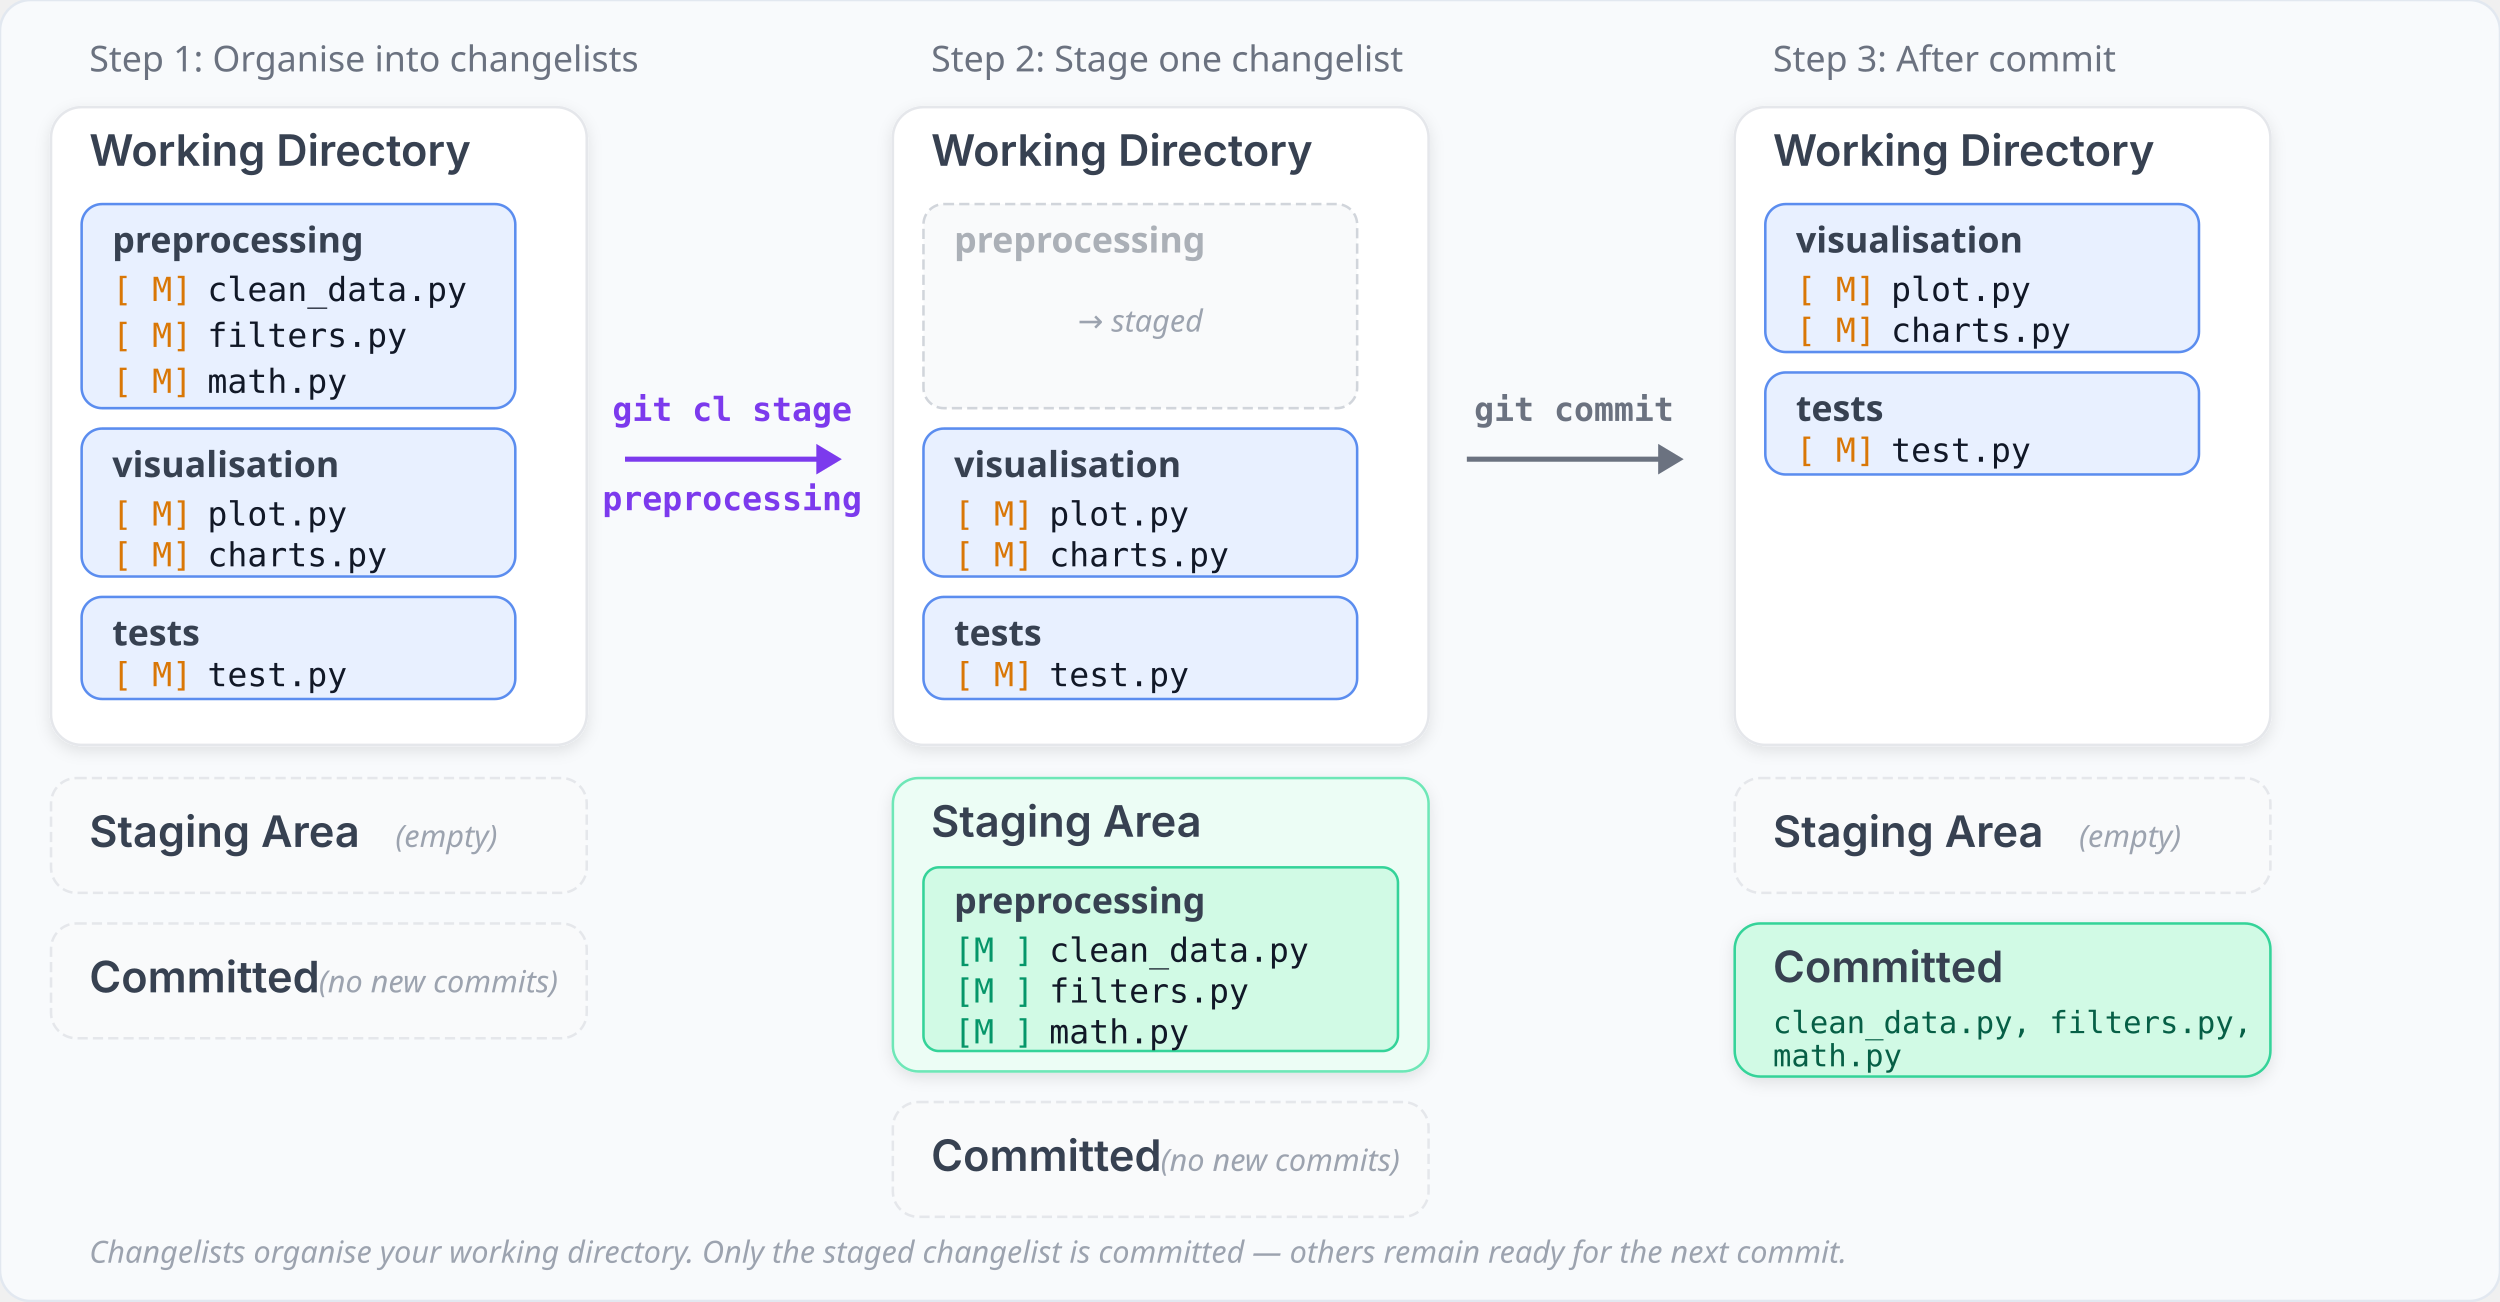
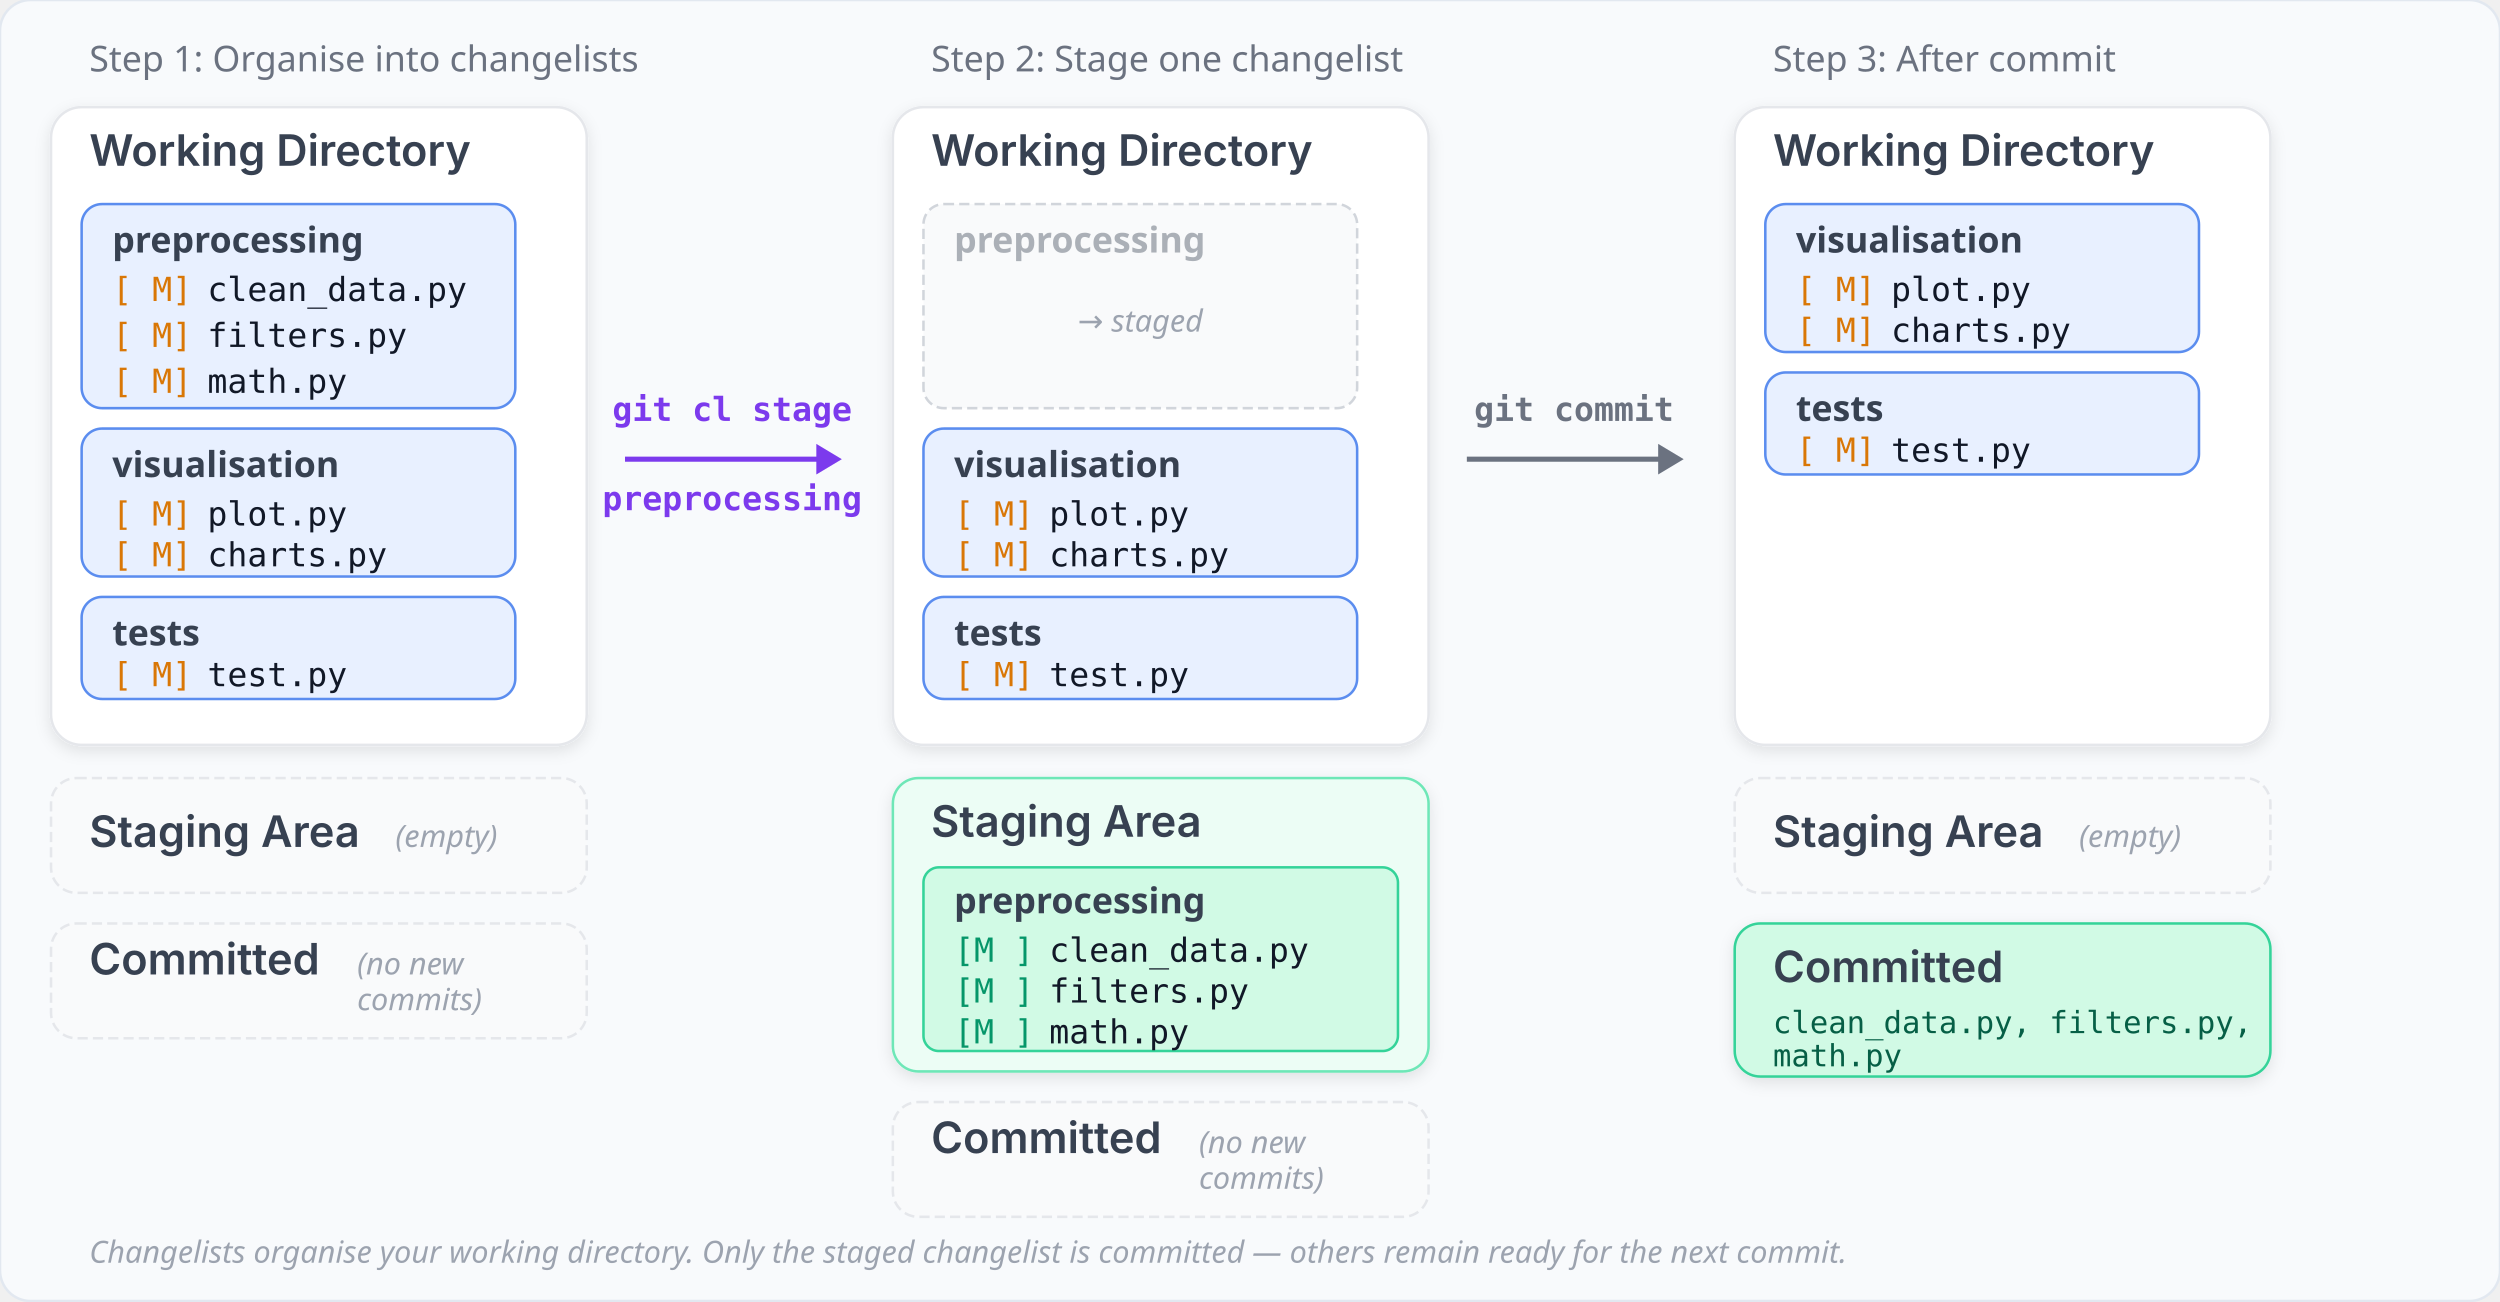
<svg xmlns="http://www.w3.org/2000/svg" viewBox="0 0 980 510" width="980" height="510">
  <style>
    .heading {
      font-family: system-ui, -apple-system, BlinkMacSystemFont, "Segoe UI", sans-serif;
      font-size: 17px;
      font-weight: 600;
      fill: #374151;
    }

    .step-label {
      font-family: system-ui, sans-serif;
      font-size: 14px;
      fill: #6b7280;
      font-weight: 500;
    }

    .label {
      font-family: system-ui, sans-serif;
      font-size: 14px;
      fill: #374151;
      font-weight: 600;
    }

    .file {
      font-family: ui-monospace, SFMono-Regular, Menlo, Consolas, monospace;
      font-size: 13px;
      fill: #111827;
    }

    .status-m {
      font-family: ui-monospace, SFMono-Regular, Menlo, Consolas, monospace;
      font-size: 13px;
      fill: #d97706;
    }

    .status-staged {
      font-family: ui-monospace, SFMono-Regular, Menlo, Consolas, monospace;
      font-size: 13px;
      fill: #059669;
    }

    .cmd {
      font-family: ui-monospace, SFMono-Regular, Menlo, Consolas, monospace;
      font-size: 13px;
      fill: #7c3aed;
      font-weight: 600;
    }

    .cmd-grey {
      font-family: ui-monospace, SFMono-Regular, Menlo, Consolas, monospace;
      font-size: 13px;
      fill: #6b7280;
      font-weight: 600;
    }

    .commit-file {
      font-family: ui-monospace, SFMono-Regular, Menlo, Consolas, monospace;
      font-size: 12px;
      fill: #065f46;
    }

    .empty-label {
      font-family: system-ui, sans-serif;
      font-size: 12px;
      fill: #9ca3af;
      font-style: italic;
    }

    .muted {
      opacity: 0.4;
    }

    .muted-text {
      font-family: system-ui, sans-serif;
      font-size: 12px;
      fill: #9ca3af;
      font-style: italic;
    }
  </style>
  <defs>
    <filter id="shadow" x="-20%" y="-20%" width="140%" height="140%">
      <feDropShadow dx="0" dy="2" stdDeviation="3" flood-color="#000" flood-opacity="0.1" />
    </filter>
  </defs>
  <rect x="0" y="0" width="980" height="510" rx="12" fill="#f8fafc" stroke="#e2e8f0" stroke-width="1" />
  <text x="35" y="28" class="step-label">Step 1: Organise into changelists</text>
  <rect x="20" y="42" width="210" height="250" rx="12" fill="#ffffff" stroke="#e5e7eb" filter="url(#shadow)" />
  <text x="35" y="65" class="heading">Working Directory</text>
  <rect x="32" y="80" width="170" height="80" rx="8" fill="#e8f0ff" stroke="#5b8def" />
  <text x="44" y="99" class="label">preprocessing</text>
  <text x="44" y="118">
    <tspan class="status-m">[ M]</tspan>
    <tspan class="file" dx="3">clean_data.py</tspan>
  </text>
  <text x="44" y="136">
    <tspan class="status-m">[ M]</tspan>
    <tspan class="file" dx="3">filters.py</tspan>
  </text>
  <text x="44" y="154">
    <tspan class="status-m">[ M]</tspan>
    <tspan class="file" dx="3">math.py</tspan>
  </text>
  <rect x="32" y="168" width="170" height="58" rx="8" fill="#e8f0ff" stroke="#5b8def" />
  <text x="44" y="187" class="label">visualisation</text>
  <text x="44" y="206">
    <tspan class="status-m">[ M]</tspan>
    <tspan class="file" dx="3">plot.py</tspan>
  </text>
  <text x="44" y="222">
    <tspan class="status-m">[ M]</tspan>
    <tspan class="file" dx="3">charts.py</tspan>
  </text>
  <rect x="32" y="234" width="170" height="40" rx="8" fill="#e8f0ff" stroke="#5b8def" />
  <text x="44" y="253" class="label">tests</text>
  <text x="44" y="269">
    <tspan class="status-m">[ M]</tspan>
    <tspan class="file" dx="3">test.py</tspan>
  </text>
  <rect x="20" y="305" width="210" height="45" rx="10" fill="#f9fafb" stroke="#e5e7eb" stroke-dasharray="4,2" />
  <text x="35" y="332" class="heading">Staging Area</text>
  <text x="155" y="332" class="empty-label">(empty)</text>
  <rect x="20" y="362" width="210" height="45" rx="10" fill="#f9fafb" stroke="#e5e7eb" stroke-dasharray="4,2" />
-   <text x="35" y="389" class="heading">Committed</text>
-   <text x="125" y="389" class="empty-label">(no new commits)</text>
+   <text x="35" y="382" class="heading">Committed</text>
+   <text x="140" y="382" class="empty-label">(no new</text>
+   <text x="140" y="396" class="empty-label">commits)</text>
  <line x1="245" y1="180" x2="325" y2="180" stroke="#7c3aed" stroke-width="2" />
  <polygon points="330,180 320,174 320,186" fill="#7c3aed" />
  <text x="287" y="165" text-anchor="middle" class="cmd">git cl stage</text>
  <text x="287" y="200" text-anchor="middle" class="cmd">preprocessing</text>
  <text x="365" y="28" class="step-label">Step 2: Stage one changelist</text>
  <rect x="350" y="42" width="210" height="250" rx="12" fill="#ffffff" stroke="#e5e7eb" filter="url(#shadow)" />
  <text x="365" y="65" class="heading">Working Directory</text>
  <rect x="362" y="80" width="170" height="80" rx="8" fill="#f9fafb" stroke="#d1d5db" stroke-dasharray="4,2" />
  <text x="374" y="99" class="label muted">preprocessing</text>
  <text x="447" y="130" text-anchor="middle" class="muted-text">→ staged</text>
  <rect x="362" y="168" width="170" height="58" rx="8" fill="#e8f0ff" stroke="#5b8def" />
  <text x="374" y="187" class="label">visualisation</text>
  <text x="374" y="206">
    <tspan class="status-m">[ M]</tspan>
    <tspan class="file" dx="3">plot.py</tspan>
  </text>
  <text x="374" y="222">
    <tspan class="status-m">[ M]</tspan>
    <tspan class="file" dx="3">charts.py</tspan>
  </text>
  <rect x="362" y="234" width="170" height="40" rx="8" fill="#e8f0ff" stroke="#5b8def" />
  <text x="374" y="253" class="label">tests</text>
  <text x="374" y="269">
    <tspan class="status-m">[ M]</tspan>
    <tspan class="file" dx="3">test.py</tspan>
  </text>
  <rect x="350" y="305" width="210" height="115" rx="10" fill="#ecfdf5" stroke="#6ee7b7" filter="url(#shadow)" />
  <text x="365" y="328" class="heading">Staging Area</text>
  <rect x="362" y="340" width="186" height="72" rx="6" fill="#d1fae5" stroke="#34d399" />
  <text x="374" y="358" class="label">preprocessing</text>
  <text x="374" y="377">
    <tspan class="status-staged">[M ]</tspan>
    <tspan class="file" dx="3">clean_data.py</tspan>
  </text>
  <text x="374" y="393">
    <tspan class="status-staged">[M ]</tspan>
    <tspan class="file" dx="3">filters.py</tspan>
  </text>
  <text x="374" y="409">
    <tspan class="status-staged">[M ]</tspan>
    <tspan class="file" dx="3">math.py</tspan>
  </text>
  <rect x="350" y="432" width="210" height="45" rx="10" fill="#f9fafb" stroke="#e5e7eb" stroke-dasharray="4,2" />
-   <text x="365" y="459" class="heading">Committed</text>
-   <text x="455" y="459" class="empty-label">(no new commits)</text>
+   <text x="365" y="452" class="heading">Committed</text>
+   <text x="470" y="452" class="empty-label">(no new</text>
+   <text x="470" y="466" class="empty-label">commits)</text>
  <line x1="575" y1="180" x2="655" y2="180" stroke="#6b7280" stroke-width="2" />
  <polygon points="660,180 650,174 650,186" fill="#6b7280" />
  <text x="617" y="165" text-anchor="middle" class="cmd-grey">git commit</text>
  <text x="695" y="28" class="step-label">Step 3: After commit</text>
  <rect x="680" y="42" width="210" height="250" rx="12" fill="#ffffff" stroke="#e5e7eb" filter="url(#shadow)" />
  <text x="695" y="65" class="heading">Working Directory</text>
  <rect x="692" y="80" width="170" height="58" rx="8" fill="#e8f0ff" stroke="#5b8def" />
  <text x="704" y="99" class="label">visualisation</text>
  <text x="704" y="118">
    <tspan class="status-m">[ M]</tspan>
    <tspan class="file" dx="3">plot.py</tspan>
  </text>
  <text x="704" y="134">
    <tspan class="status-m">[ M]</tspan>
    <tspan class="file" dx="3">charts.py</tspan>
  </text>
  <rect x="692" y="146" width="170" height="40" rx="8" fill="#e8f0ff" stroke="#5b8def" />
  <text x="704" y="165" class="label">tests</text>
  <text x="704" y="181">
    <tspan class="status-m">[ M]</tspan>
    <tspan class="file" dx="3">test.py</tspan>
  </text>
  <rect x="680" y="305" width="210" height="45" rx="10" fill="#f9fafb" stroke="#e5e7eb" stroke-dasharray="4,2" />
  <text x="695" y="332" class="heading">Staging Area</text>
  <text x="815" y="332" class="empty-label">(empty)</text>
  <rect x="680" y="362" width="210" height="60" rx="10" fill="#d1fae5" stroke="#34d399" filter="url(#shadow)" />
  <text x="695" y="385" class="heading">Committed</text>
  <text x="695" y="405" class="commit-file">clean_data.py, filters.py,</text>
  <text x="695" y="418" class="commit-file">math.py</text>
  <text x="35" y="495" class="muted-text">
    Changelists organise your working directory. Only the staged changelist is committed — others remain ready for the next commit.
  </text>
</svg>
